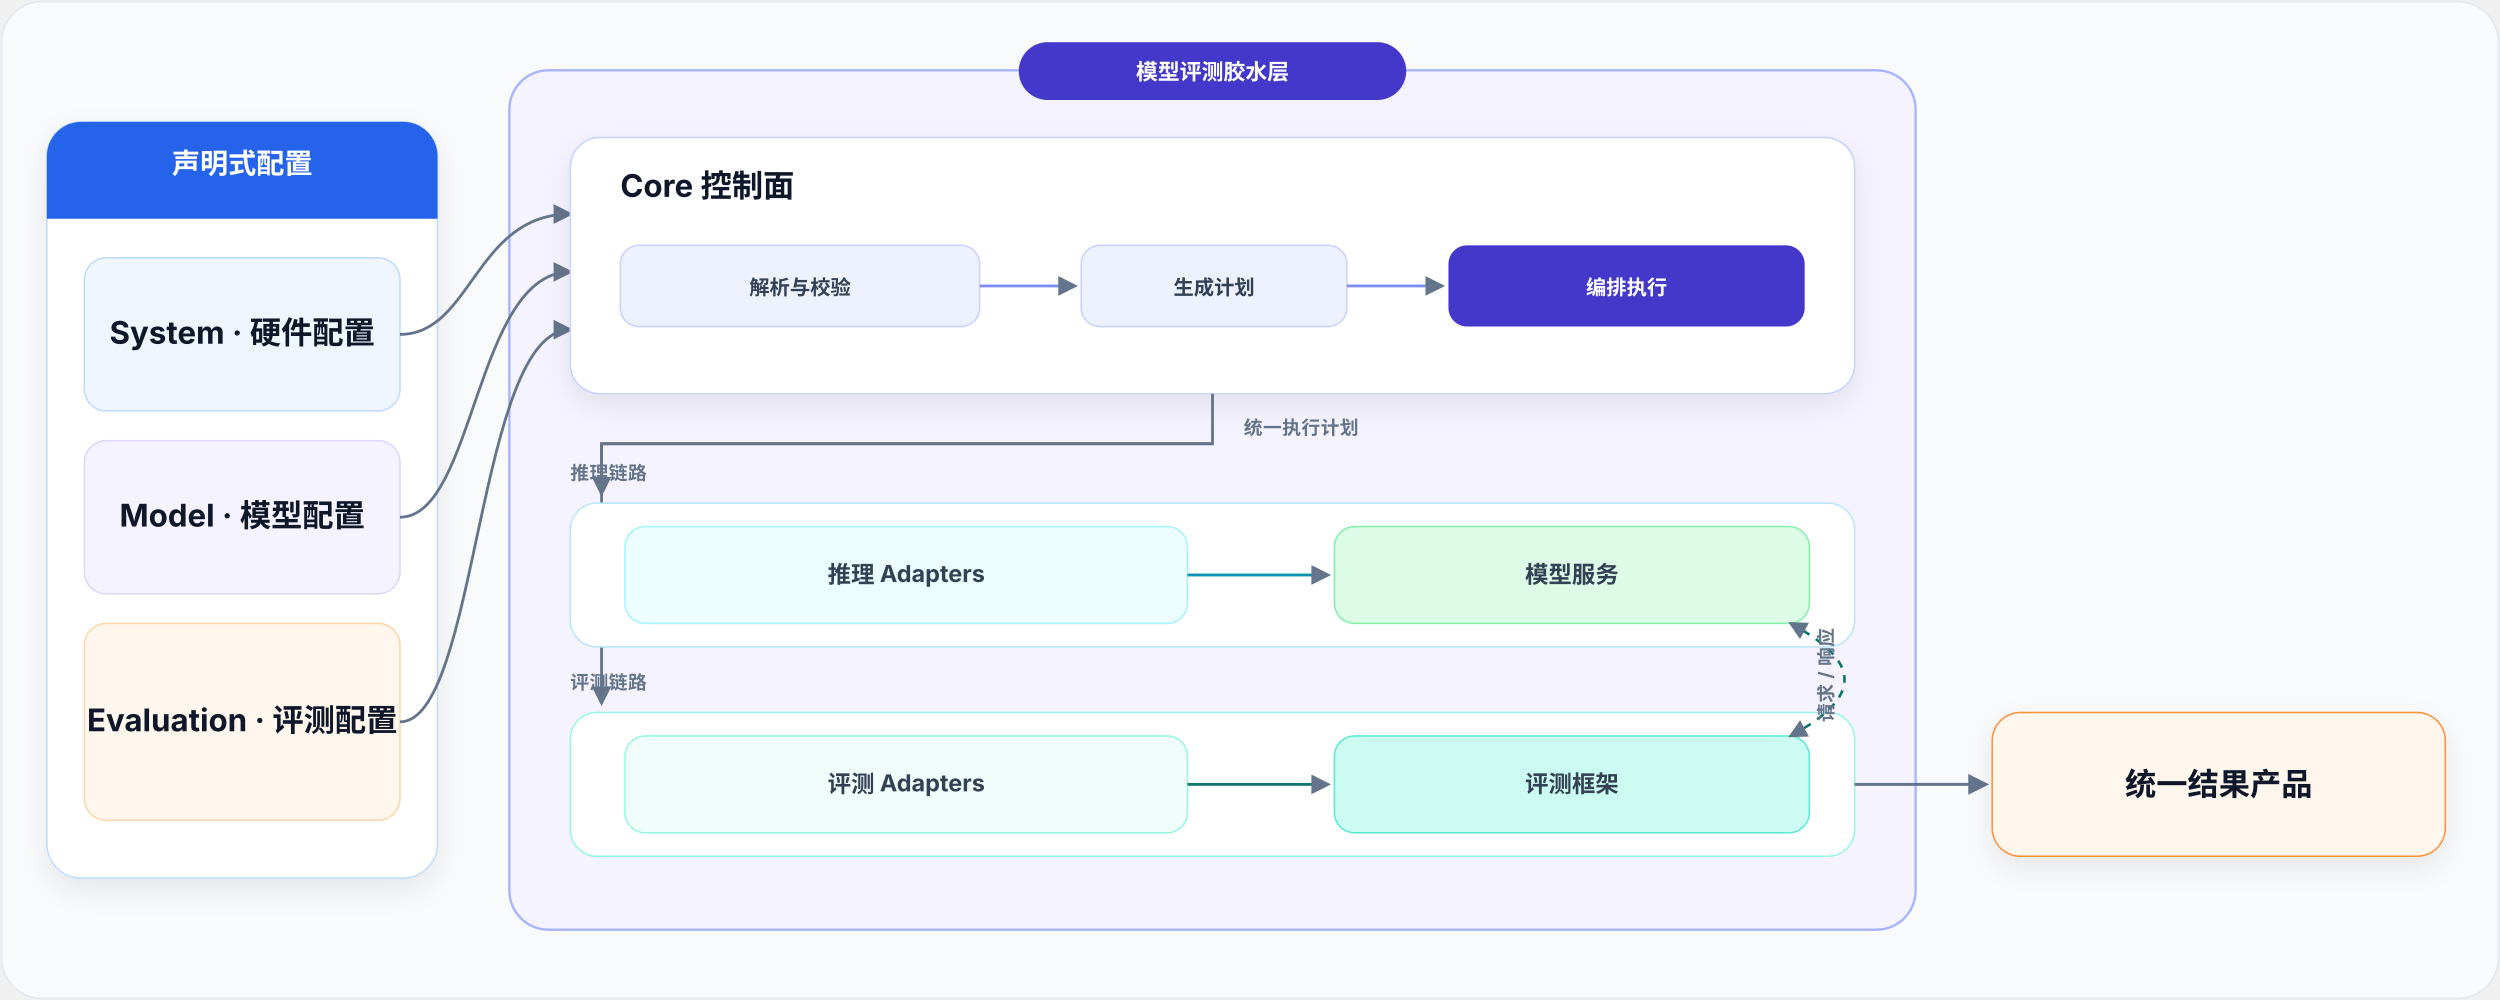
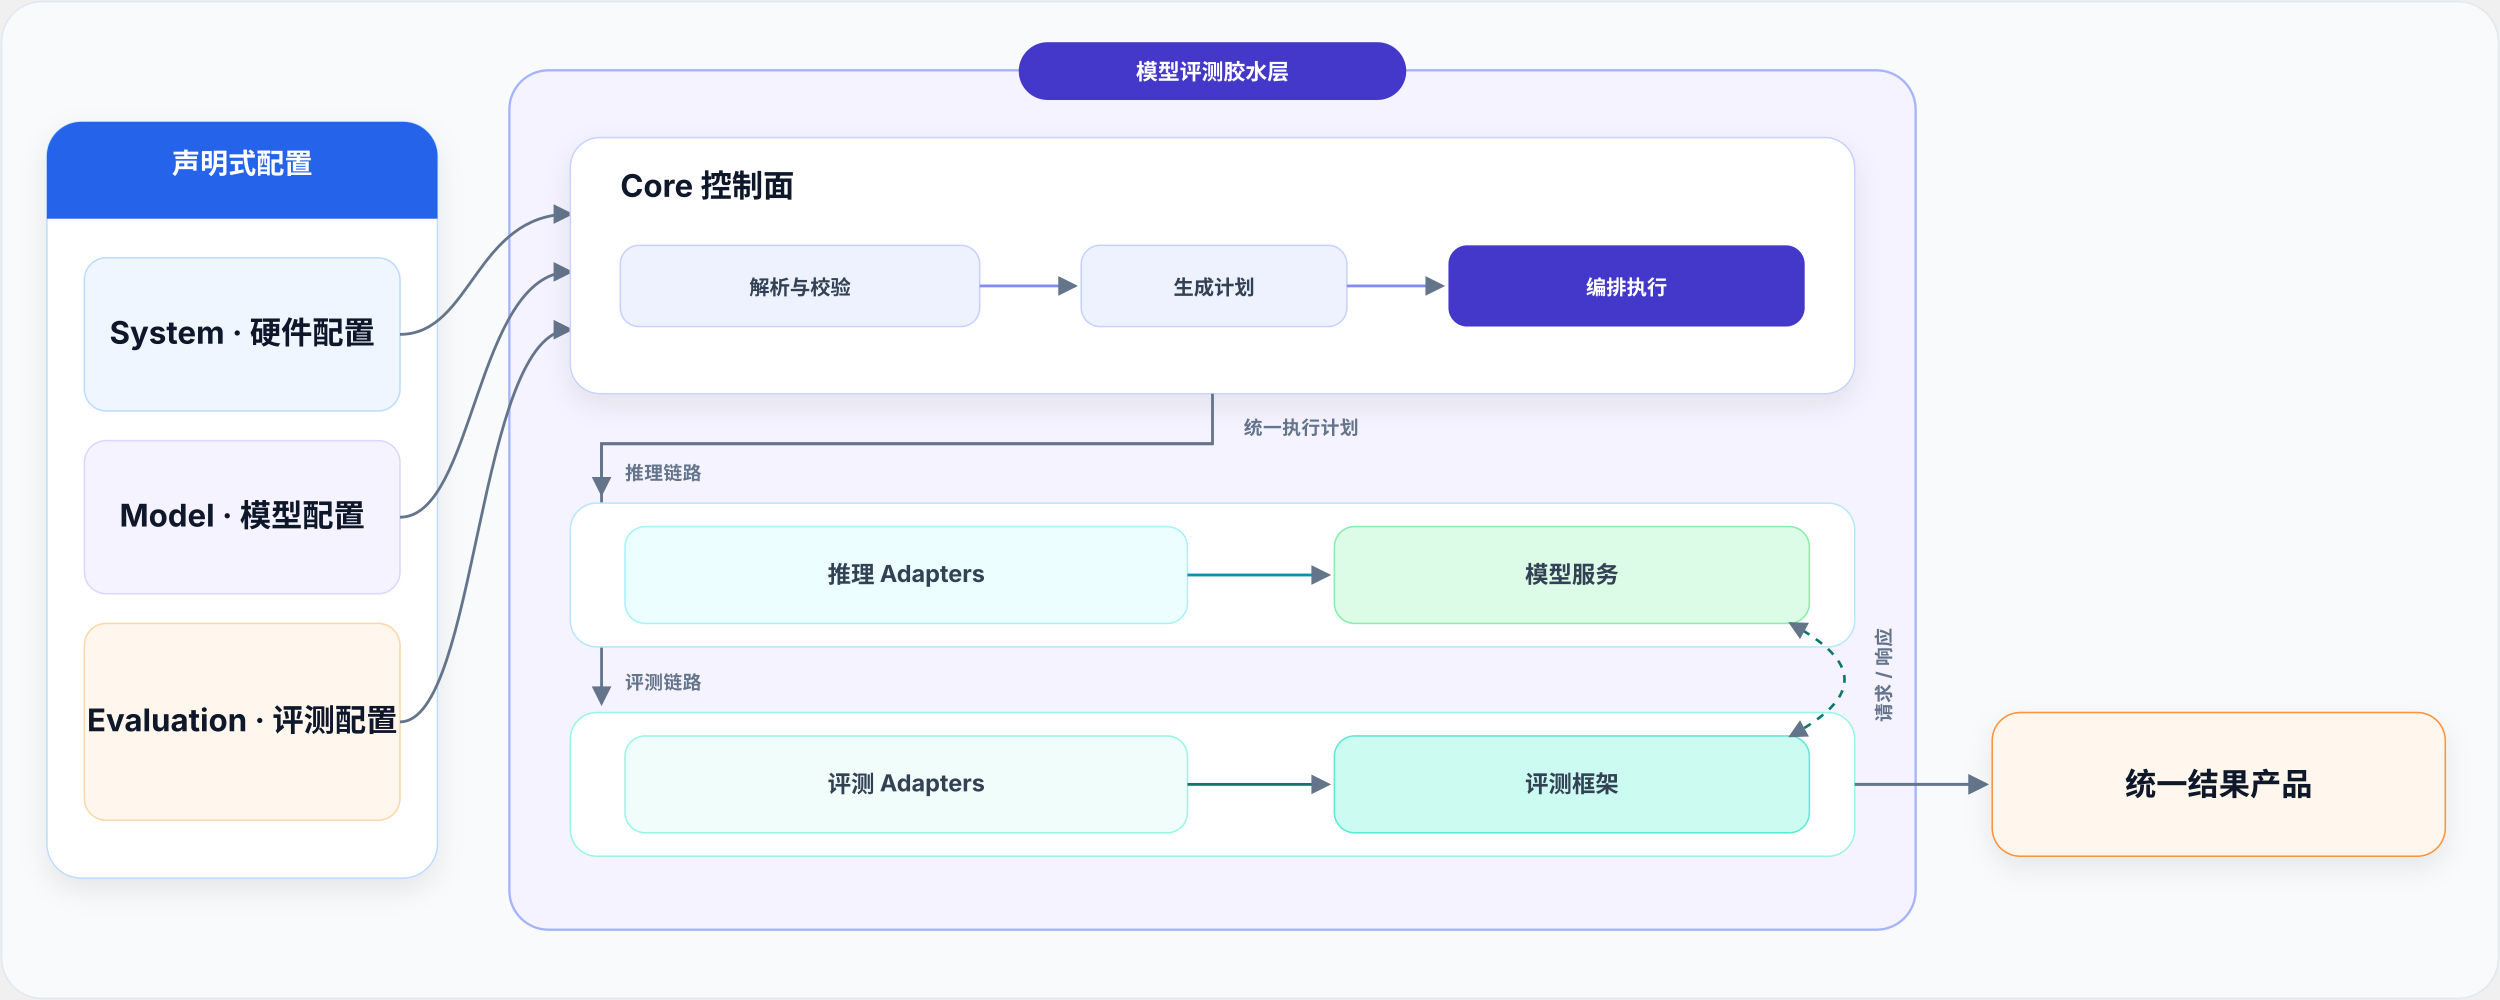
<svg xmlns="http://www.w3.org/2000/svg" width="1600" height="640" viewBox="0 0 1600 640" role="img" aria-labelledby="title desc">
  <defs>
    <filter id="shadow" x="-20%" y="-20%" width="140%" height="160%">
      <feDropShadow dx="0" dy="7" stdDeviation="9" flood-color="#0f172a" flood-opacity="0.08" />
    </filter>
    <marker id="arrow" viewBox="0 0 10 10" refX="8.5" refY="5" markerWidth="7" markerHeight="7" orient="auto-start-reverse">
      <path d="M0 0L10 5L0 10Z" fill="#64748b" />
    </marker>
    <style>
      .ui{font-family:Inter,-apple-system,BlinkMacSystemFont,"PingFang SC","Microsoft YaHei",sans-serif}.h1{font-size:20px;font-weight:720;fill:#0f172a}.h2{font-size:15px;font-weight:700;fill:#334155}.body{font-size:14px;font-weight:500;fill:#475569}.small{font-size:12px;font-weight:650;fill:#64748b;letter-spacing:.3px}.chip{font-size:13px;font-weight:650;fill:#334155;text-anchor:middle;dominant-baseline:middle}.white{fill:#fff}
    </style>
  </defs>
  <rect x="1" y="1" width="1598" height="638" rx="26" fill="#f8fafc" stroke="#e2e8f0" />
  <g filter="url(#shadow)">
    <rect x="30" y="78" width="250" height="484" rx="22" fill="#fff" stroke="#bfdbfe" />
  </g>
  <path d="M52 78h206a22 22 0 0 1 22 22v40H30v-40a22 22 0 0 1 22-22Z" fill="#2563eb" />
  <text class="ui white" x="155" y="111" font-size="18" font-weight="720" text-anchor="middle">声明式配置</text>
  <rect x="54" y="165" width="202" height="98" rx="14" fill="#eff6ff" stroke="#bfdbfe" />
  <text class="ui h1" x="155" y="220" text-anchor="middle">System · 硬件配置</text>
  <rect x="54" y="282" width="202" height="98" rx="14" fill="#f5f3ff" stroke="#ddd6fe" />
  <text class="ui h1" x="155" y="337" text-anchor="middle">Model · 模型配置</text>
  <rect x="54" y="399" width="202" height="126" rx="14" fill="#fff7ed" stroke="#fed7aa" />
  <text class="ui h1" x="155" y="468" text-anchor="middle">Evaluation · 评测配置</text>
  <rect x="326" y="45" width="900" height="550" rx="25" fill="#f4f3ff" stroke="#a5b4fc" stroke-width="1.5" />
  <rect x="652" y="27" width="248" height="37" rx="18.5" fill="#4338ca" />
  <text class="ui white" x="776" y="46" font-size="14" font-weight="720" text-anchor="middle" dominant-baseline="middle">模型评测胶水层</text>
  <g fill="none" stroke="#64748b" stroke-width="1.8" marker-end="url(#arrow)">
    <path d="M256 214C302 214 304 137 365 137" />
    <path d="M256 331C304 331 304 174 365 174" />
    <path d="M256 462C306 462 305 211 365 211" />
  </g>
  <g filter="url(#shadow)">
    <rect x="365" y="88" width="822" height="164" rx="19" fill="#fff" stroke="#c7d2fe" />
  </g>
  <text class="ui h1" x="397" y="126">Core 控制面</text>
  <rect x="397" y="157" width="230" height="52" rx="12" fill="#eef2ff" stroke="#c7d2fe" />
  <text class="ui chip" x="512" y="184">解析与校验</text>
  <path d="M627 183h61" stroke="#818cf8" stroke-width="1.8" marker-end="url(#arrow)" />
  <rect x="692" y="157" width="170" height="52" rx="12" fill="#eef2ff" stroke="#c7d2fe" />
  <text class="ui chip" x="777" y="184">生成计划</text>
  <path d="M862 183h61" stroke="#818cf8" stroke-width="1.8" marker-end="url(#arrow)" />
  <rect x="927" y="157" width="228" height="52" rx="12" fill="#4338ca" />
  <text class="ui chip white" x="1041" y="184">编排执行</text>
  <path d="M776 252v32H385v32" stroke="#64748b" stroke-width="1.8" fill="none" marker-end="url(#arrow)" />
  <path d="M776 284H385v166" stroke="#64748b" stroke-width="1.8" fill="none" marker-end="url(#arrow)" />
  <text class="ui small" x="796" y="278">统一执行计划</text>
-   <text class="ui small" x="365" y="307">推理链路</text>
+   <text class="ui small" x="400" y="307">推理链路</text>
  <rect x="365" y="322" width="822" height="92" rx="17" fill="#fff" stroke="#bae6fd" />
  <rect x="400" y="337" width="360" height="62" rx="13" fill="#ecfeff" stroke="#a5f3fc" />
  <text class="ui h2" x="580" y="373" text-anchor="middle">推理 Adapters</text>
  <path d="M760 368h90" stroke="#0891b2" stroke-width="1.8" marker-end="url(#arrow)" />
  <rect x="854" y="337" width="304" height="62" rx="13" fill="#dcfce7" stroke="#86efac" />
  <text class="ui h2" x="1006" y="373" text-anchor="middle">模型服务</text>
-   <text class="ui small" x="365" y="441">评测链路</text>
+   <text class="ui small" x="400" y="441">评测链路</text>
  <rect x="365" y="456" width="822" height="92" rx="17" fill="#fff" stroke="#99f6e4" />
  <rect x="400" y="471" width="360" height="62" rx="13" fill="#f0fdfa" stroke="#99f6e4" />
  <text class="ui h2" x="580" y="507" text-anchor="middle">评测 Adapters</text>
  <path d="M760 502h90" stroke="#0f766e" stroke-width="1.8" marker-end="url(#arrow)" />
  <rect x="854" y="471" width="304" height="62" rx="13" fill="#ccfbf1" stroke="#5eead4" />
  <text class="ui h2" x="1006" y="507" text-anchor="middle">评测框架</text>
  <path d="M1146 471C1192 446 1192 424 1146 399" fill="none" stroke="#0f766e" stroke-width="1.7" stroke-dasharray="5 5" marker-start="url(#arrow)" marker-end="url(#arrow)" />
-   <text class="ui small" x="1173" y="432" text-anchor="middle" transform="rotate(-90 1173 432)">请求 / 响应</text>
+   <text class="ui small" x="1210" y="432" text-anchor="middle" transform="rotate(-90 1210 432)">请求 / 响应</text>
  <path d="M1187 502h84" fill="none" stroke="#64748b" stroke-width="1.9" marker-end="url(#arrow)" />
  <g filter="url(#shadow)">
    <rect x="1275" y="456" width="290" height="92" rx="18" fill="#fff7ed" stroke="#fb923c" />
  </g>
  <text class="ui h1" x="1420" y="509" text-anchor="middle">统一结果产品</text>
</svg>
